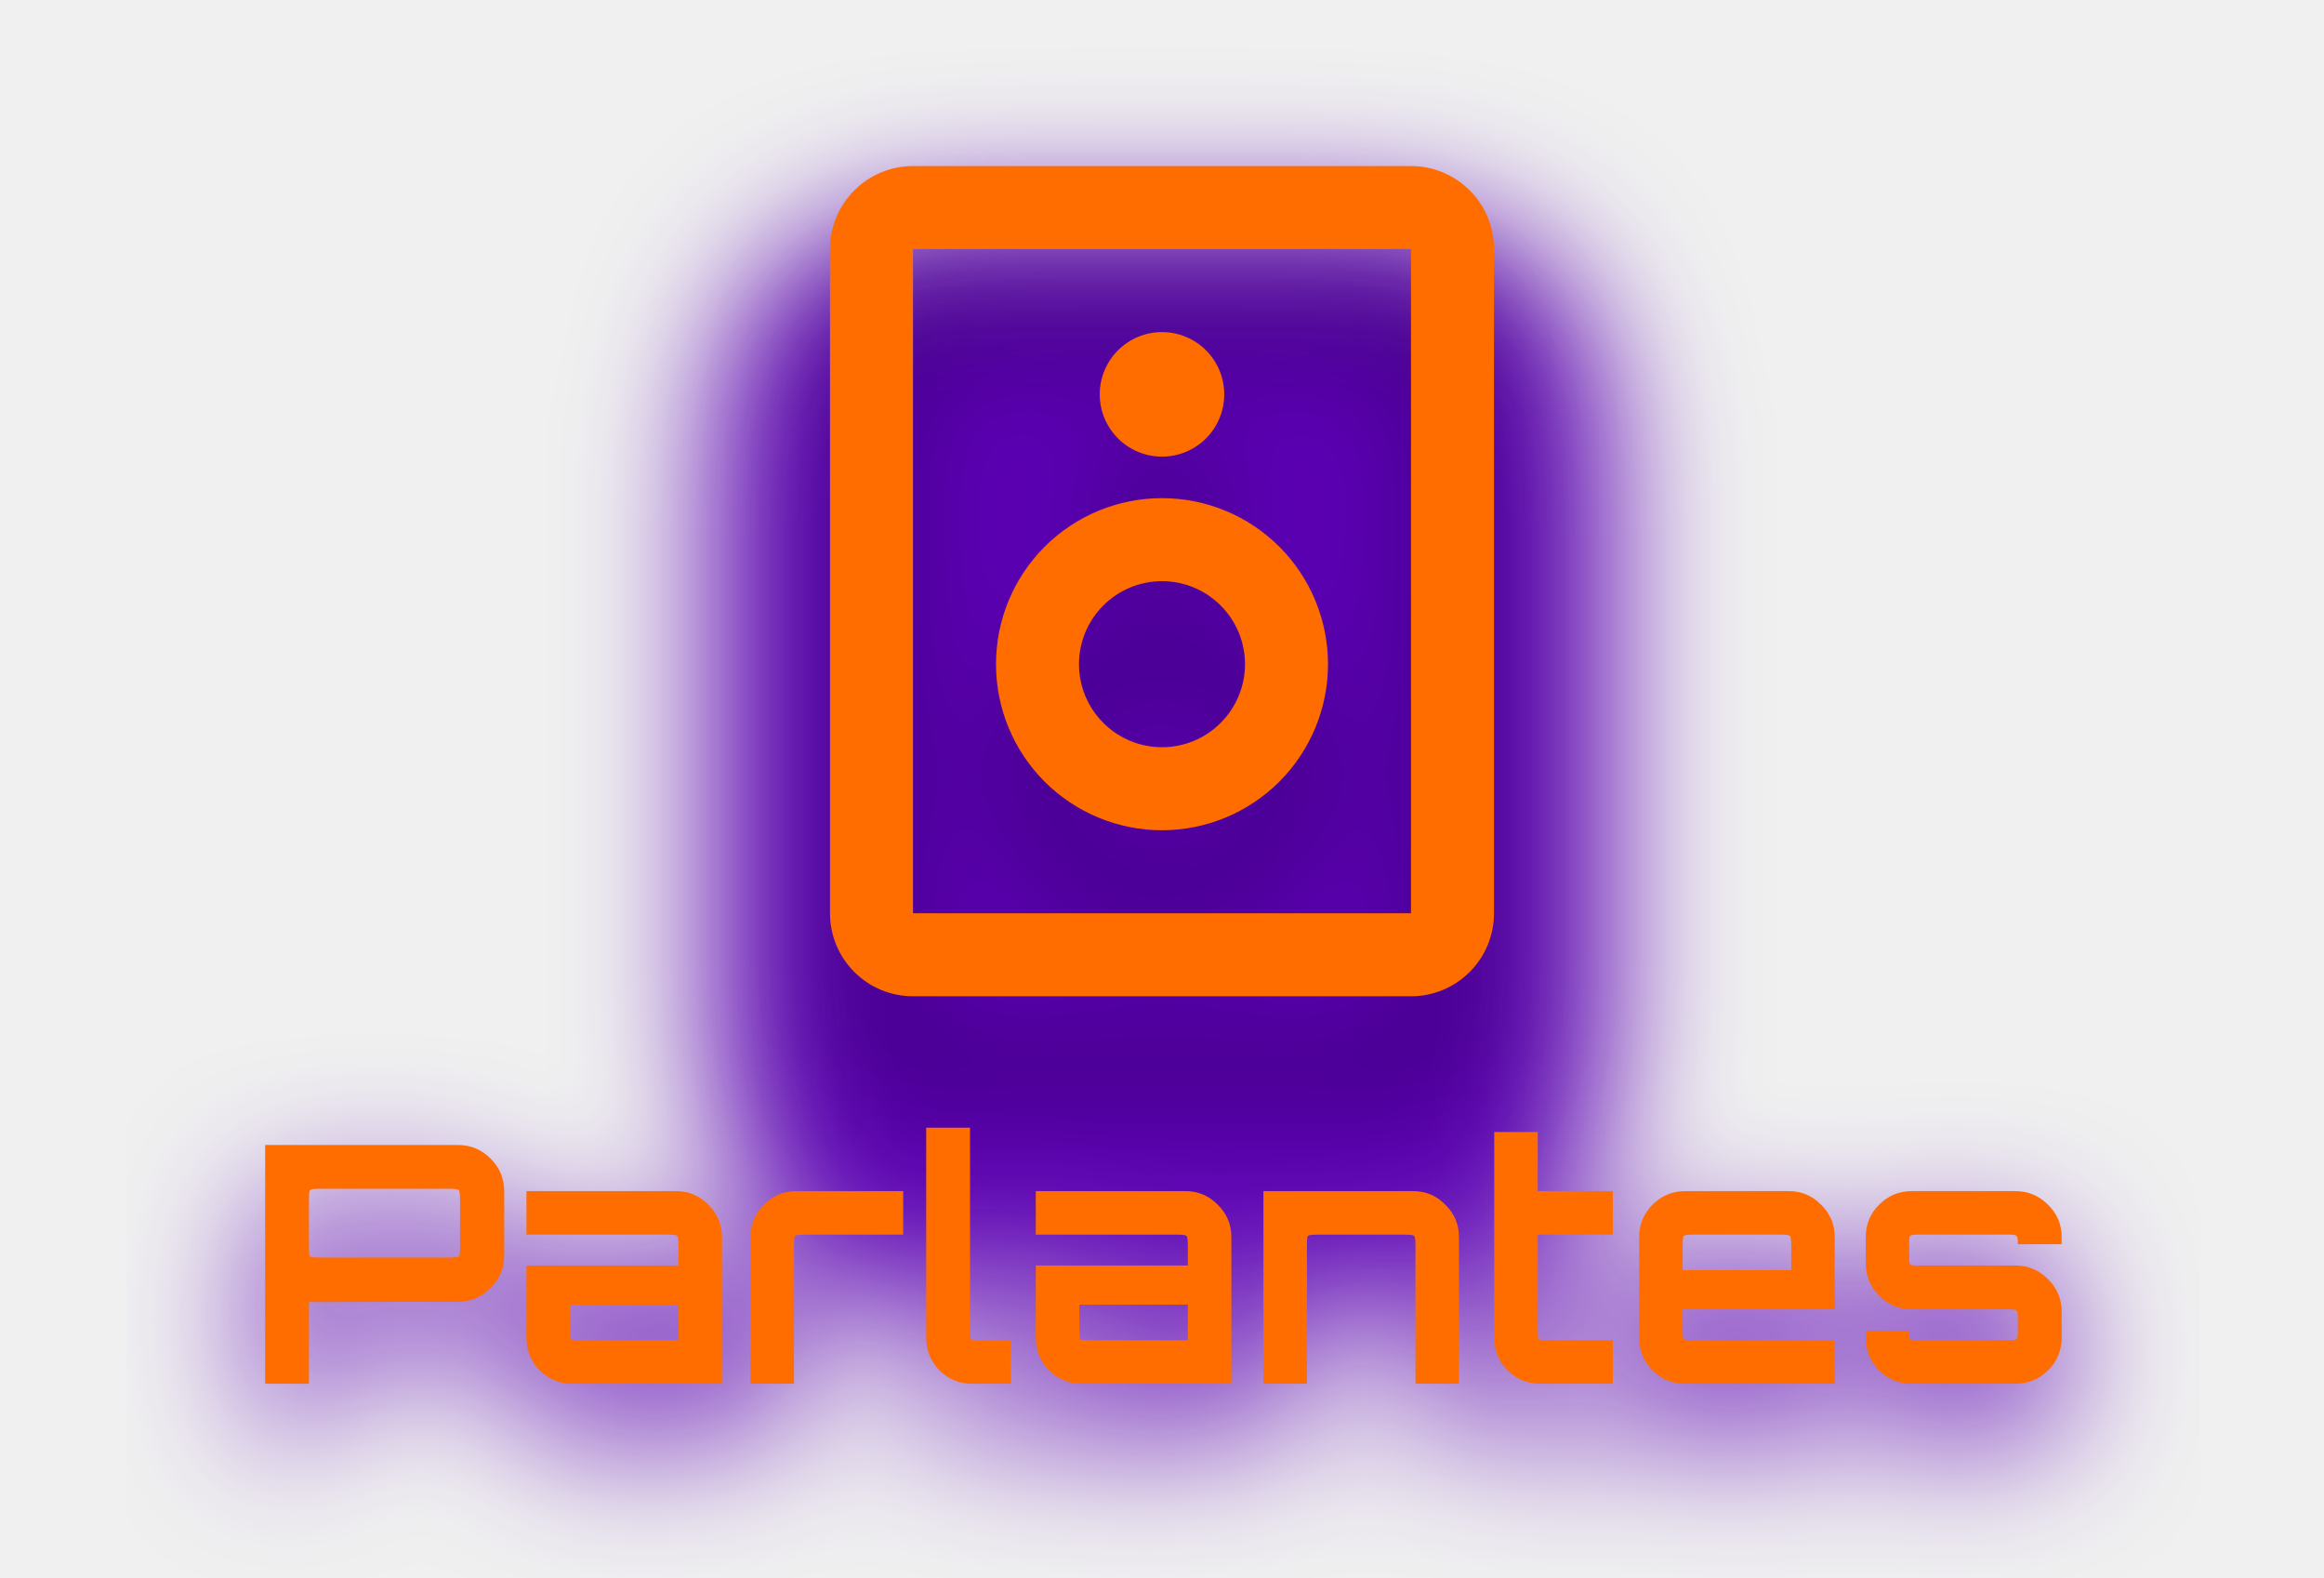
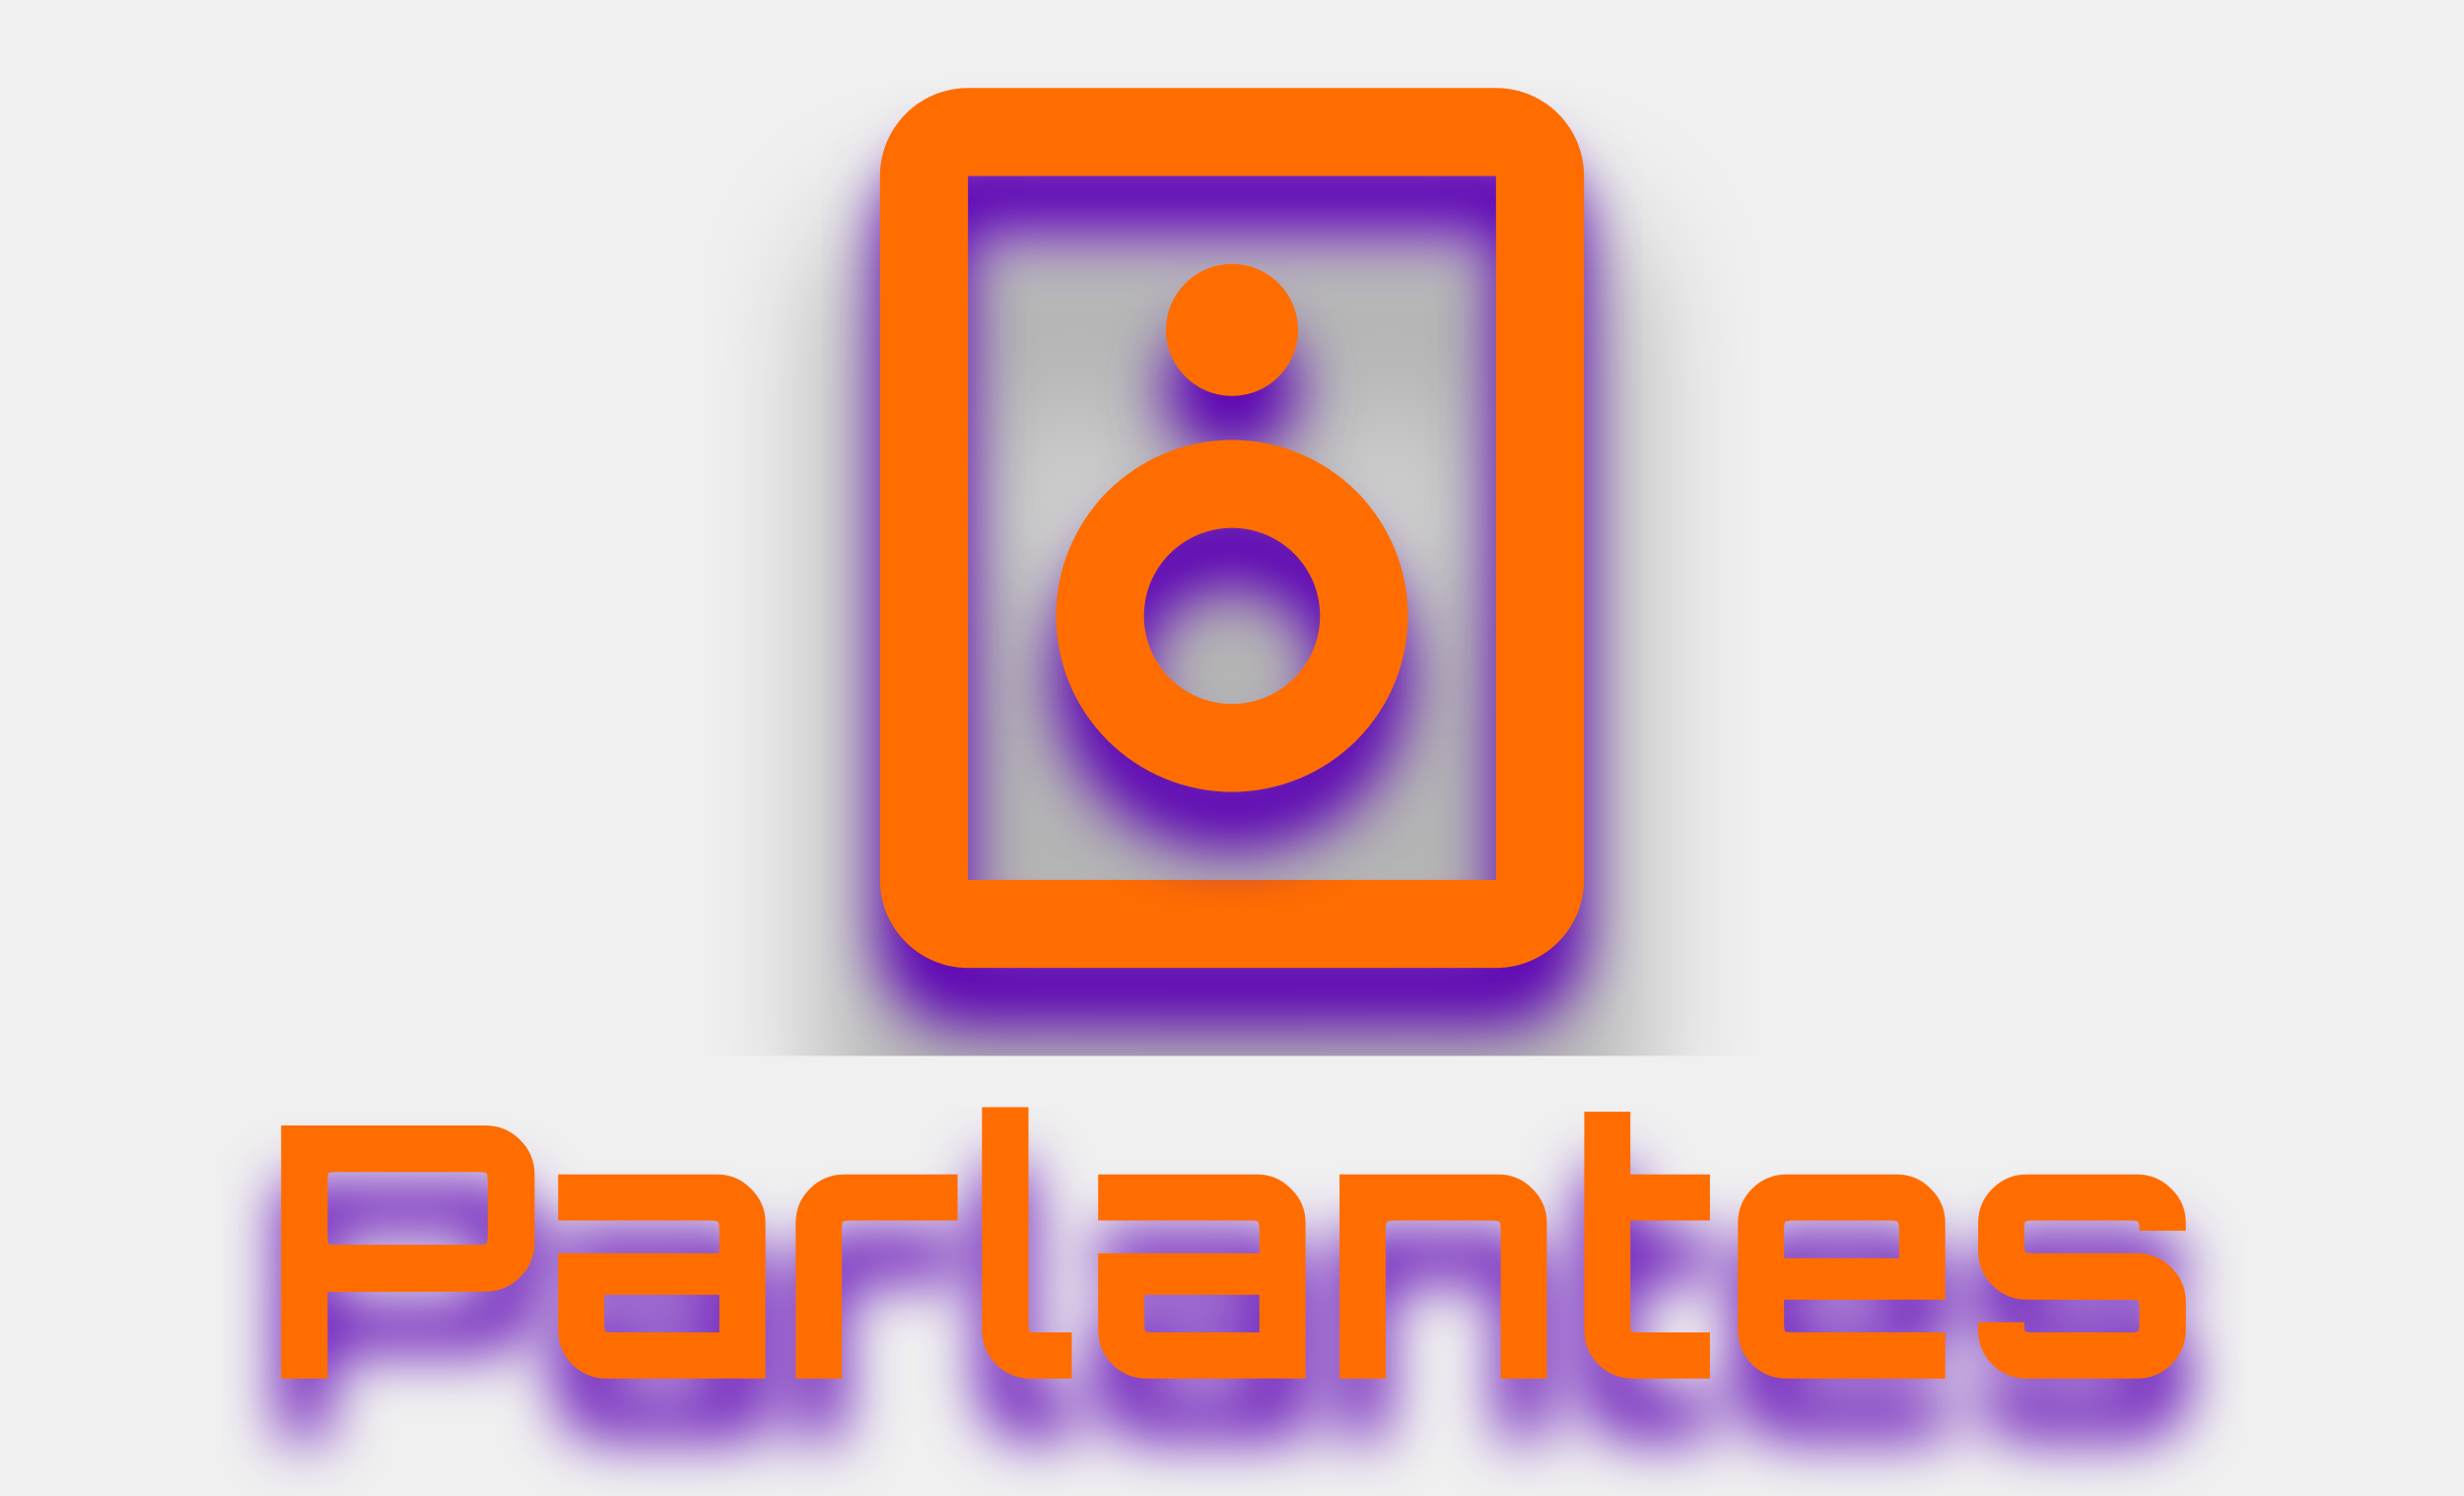
- <svg xmlns="http://www.w3.org/2000/svg" width="84" height="57" viewBox="0 0 84 57" fill="none">
-   <g filter="url(#filter0_d)">
+ <svg xmlns="http://www.w3.org/2000/svg" width="84" height="51" viewBox="0 0 84 51" fill="none">
+   <g clip-path="url(#clip0)" filter="url(#filter0_d)">
    <g filter="url(#filter1_d)">
-       <path d="M30 9C30 8.204 30.316 7.441 30.879 6.879C31.441 6.316 32.204 6 33 6H51C51.796 6 52.559 6.316 53.121 6.879C53.684 7.441 54 8.204 54 9V33C54 33.796 53.684 34.559 53.121 35.121C52.559 35.684 51.796 36 51 36H33C32.204 36 31.441 35.684 30.879 35.121C30.316 34.559 30 33.796 30 33V9ZM51 9H33V33H51V9Z" fill="#FF6D00" />
-       <path d="M42 21C41.204 21 40.441 21.316 39.879 21.879C39.316 22.441 39 23.204 39 24C39 24.796 39.316 25.559 39.879 26.121C40.441 26.684 41.204 27 42 27C42.796 27 43.559 26.684 44.121 26.121C44.684 25.559 45 24.796 45 24C45 23.204 44.684 22.441 44.121 21.879C43.559 21.316 42.796 21 42 21ZM36 24C36 22.409 36.632 20.883 37.757 19.757C38.883 18.632 40.409 18 42 18C43.591 18 45.117 18.632 46.243 19.757C47.368 20.883 48 22.409 48 24C48 25.591 47.368 27.117 46.243 28.243C45.117 29.368 43.591 30 42 30C40.409 30 38.883 29.368 37.757 28.243C36.632 27.117 36 25.591 36 24ZM44.25 14.25C44.25 14.847 44.013 15.419 43.591 15.841C43.169 16.263 42.597 16.5 42 16.5C41.403 16.5 40.831 16.263 40.409 15.841C39.987 15.419 39.75 14.847 39.75 14.25C39.75 13.653 39.987 13.081 40.409 12.659C40.831 12.237 41.403 12 42 12C42.597 12 43.169 12.237 43.591 12.659C44.013 13.081 44.25 13.653 44.25 14.25Z" fill="#FF6D00" />
+       <path d="M30 6C30 5.204 30.316 4.441 30.879 3.879C31.441 3.316 32.204 3 33 3H51C51.796 3 52.559 3.316 53.121 3.879C53.684 4.441 54 5.204 54 6V30C54 30.796 53.684 31.559 53.121 32.121C52.559 32.684 51.796 33 51 33H33C32.204 33 31.441 32.684 30.879 32.121C30.316 31.559 30 30.796 30 30V6ZM51 6H33V30H51V6Z" fill="#FF6D00" />
    </g>
-     <path d="M9.584 50V41.372H16.544C17.008 41.372 17.404 41.536 17.732 41.864C18.06 42.192 18.224 42.584 18.224 43.04V45.368C18.224 45.824 18.06 46.216 17.732 46.544C17.404 46.872 17.008 47.036 16.544 47.036L11.168 47.048V50H9.584ZM11.588 45.44H16.208C16.424 45.44 16.548 45.428 16.58 45.404C16.612 45.372 16.628 45.248 16.628 45.032V43.376C16.628 43.152 16.612 43.028 16.58 43.004C16.548 42.972 16.424 42.956 16.208 42.956H11.588C11.364 42.956 11.236 42.972 11.204 43.004C11.18 43.028 11.168 43.152 11.168 43.376V45.032C11.168 45.248 11.18 45.372 11.204 45.404C11.236 45.428 11.364 45.44 11.588 45.44ZM20.684 50C20.228 50 19.836 49.84 19.508 49.52C19.188 49.192 19.028 48.8 19.028 48.344V45.728H24.524V45.032C24.524 44.808 24.508 44.684 24.476 44.66C24.452 44.628 24.328 44.612 24.104 44.612H19.028V43.04H24.44C24.896 43.04 25.284 43.204 25.604 43.532C25.932 43.852 26.096 44.24 26.096 44.696V50H20.684ZM21.02 48.428H24.524V47.144H20.6V48.008C20.6 48.232 20.612 48.36 20.636 48.392C20.668 48.416 20.796 48.428 21.02 48.428ZM27.126 50V44.696C27.126 44.24 27.286 43.852 27.606 43.532C27.934 43.204 28.326 43.04 28.782 43.04H32.646V44.612H29.118C28.894 44.612 28.766 44.628 28.734 44.66C28.71 44.684 28.698 44.808 28.698 45.032V50H27.126ZM35.133 50C34.678 50 34.285 49.84 33.958 49.52C33.638 49.192 33.477 48.8 33.477 48.344V40.748H35.062V48.008C35.062 48.232 35.074 48.36 35.097 48.392C35.13 48.416 35.254 48.428 35.469 48.428H36.538V50H35.133ZM39.094 50C38.639 50 38.246 49.84 37.919 49.52C37.599 49.192 37.438 48.8 37.438 48.344V45.728H42.934V45.032C42.934 44.808 42.919 44.684 42.886 44.66C42.862 44.628 42.739 44.612 42.514 44.612H37.438V43.04H42.85C43.306 43.04 43.694 43.204 44.014 43.532C44.343 43.852 44.507 44.24 44.507 44.696V50H39.094ZM39.431 48.428H42.934V47.144H39.011V48.008C39.011 48.232 39.023 48.36 39.047 48.392C39.078 48.416 39.206 48.428 39.431 48.428ZM45.666 50V43.04H51.078C51.534 43.04 51.922 43.204 52.242 43.532C52.57 43.852 52.734 44.24 52.734 44.696V50H51.162V45.032C51.162 44.808 51.146 44.684 51.114 44.66C51.09 44.628 50.966 44.612 50.742 44.612H47.658C47.434 44.612 47.306 44.628 47.274 44.66C47.25 44.684 47.238 44.808 47.238 45.032V50H45.666ZM55.665 50C55.209 50 54.817 49.84 54.489 49.52C54.169 49.192 54.009 48.8 54.009 48.344V40.904H55.581V43.04H58.293V44.612H55.581V48.008C55.581 48.232 55.593 48.36 55.617 48.392C55.649 48.416 55.777 48.428 56.001 48.428H58.293V50H55.665ZM60.903 50C60.447 50 60.055 49.84 59.727 49.52C59.407 49.192 59.247 48.8 59.247 48.344V44.696C59.247 44.24 59.407 43.852 59.727 43.532C60.055 43.204 60.447 43.04 60.903 43.04H64.659C65.115 43.04 65.503 43.204 65.823 43.532C66.151 43.852 66.315 44.24 66.315 44.696V47.312H60.819V48.008C60.819 48.232 60.831 48.36 60.855 48.392C60.887 48.416 61.015 48.428 61.239 48.428H66.315V50H60.903ZM60.819 45.896H64.743V45.032C64.743 44.808 64.727 44.684 64.695 44.66C64.671 44.628 64.547 44.612 64.323 44.612H61.239C61.015 44.612 60.887 44.628 60.855 44.66C60.831 44.684 60.819 44.808 60.819 45.032V45.896ZM69.093 50C68.637 50 68.245 49.84 67.917 49.52C67.597 49.192 67.437 48.8 67.437 48.344V48.08H69.009V48.152C69.009 48.28 69.021 48.36 69.045 48.392C69.077 48.416 69.157 48.428 69.285 48.428H72.657C72.777 48.428 72.853 48.416 72.885 48.392C72.917 48.36 72.933 48.28 72.933 48.152V47.588C72.933 47.46 72.917 47.384 72.885 47.36C72.853 47.328 72.777 47.312 72.657 47.312H69.093C68.637 47.312 68.245 47.148 67.917 46.82C67.597 46.492 67.437 46.104 67.437 45.656V44.696C67.437 44.24 67.597 43.852 67.917 43.532C68.245 43.204 68.637 43.04 69.093 43.04H72.849C73.305 43.04 73.697 43.204 74.025 43.532C74.353 43.852 74.517 44.24 74.517 44.696V44.96H72.933V44.888C72.933 44.76 72.917 44.684 72.885 44.66C72.853 44.628 72.777 44.612 72.657 44.612H69.285C69.157 44.612 69.077 44.628 69.045 44.66C69.021 44.684 69.009 44.76 69.009 44.888V45.452C69.009 45.58 69.021 45.66 69.045 45.692C69.077 45.716 69.157 45.728 69.285 45.728H72.849C73.305 45.728 73.697 45.892 74.025 46.22C74.353 46.548 74.517 46.936 74.517 47.384V48.344C74.517 48.8 74.353 49.192 74.025 49.52C73.697 49.84 73.305 50 72.849 50H69.093Z" fill="#FF6D00" />
+     <g filter="url(#filter2_d)">
+       <path d="M42 18C41.204 18 40.441 18.316 39.879 18.879C39.316 19.441 39 20.204 39 21C39 21.796 39.316 22.559 39.879 23.121C40.441 23.684 41.204 24 42 24C42.796 24 43.559 23.684 44.121 23.121C44.684 22.559 45 21.796 45 21C45 20.204 44.684 19.441 44.121 18.879C43.559 18.316 42.796 18 42 18ZM36 21C36 19.409 36.632 17.883 37.757 16.757C38.883 15.632 40.409 15 42 15C43.591 15 45.117 15.632 46.243 16.757C47.368 17.883 48 19.409 48 21C48 22.591 47.368 24.117 46.243 25.243C45.117 26.368 43.591 27 42 27C40.409 27 38.883 26.368 37.757 25.243C36.632 24.117 36 22.591 36 21ZM44.25 11.25C44.25 11.847 44.013 12.419 43.591 12.841C43.169 13.263 42.597 13.5 42 13.5C41.403 13.5 40.831 13.263 40.409 12.841C39.987 12.419 39.75 11.847 39.75 11.25C39.75 10.653 39.987 10.081 40.409 9.659C40.831 9.237 41.403 9 42 9C42.597 9 43.169 9.237 43.591 9.659C44.013 10.081 44.25 10.653 44.25 11.25Z" fill="#FF6D00" />
+     </g>
+   </g>
+   <g filter="url(#filter3_d)">
+     <path d="M9.584 47V38.372H16.544C17.008 38.372 17.404 38.536 17.732 38.864C18.06 39.192 18.224 39.584 18.224 40.04V42.368C18.224 42.824 18.06 43.216 17.732 43.544C17.404 43.872 17.008 44.036 16.544 44.036L11.168 44.048V47H9.584ZM11.588 42.44H16.208C16.424 42.44 16.548 42.428 16.58 42.404C16.612 42.372 16.628 42.248 16.628 42.032V40.376C16.628 40.152 16.612 40.028 16.58 40.004C16.548 39.972 16.424 39.956 16.208 39.956H11.588C11.364 39.956 11.236 39.972 11.204 40.004C11.18 40.028 11.168 40.152 11.168 40.376V42.032C11.168 42.248 11.18 42.372 11.204 42.404C11.236 42.428 11.364 42.44 11.588 42.44ZM20.684 47C20.228 47 19.836 46.84 19.508 46.52C19.188 46.192 19.028 45.8 19.028 45.344V42.728H24.524V42.032C24.524 41.808 24.508 41.684 24.476 41.66C24.452 41.628 24.328 41.612 24.104 41.612H19.028V40.04H24.44C24.896 40.04 25.284 40.204 25.604 40.532C25.932 40.852 26.096 41.24 26.096 41.696V47H20.684ZM21.02 45.428H24.524V44.144H20.6V45.008C20.6 45.232 20.612 45.36 20.636 45.392C20.668 45.416 20.796 45.428 21.02 45.428ZM27.126 47V41.696C27.126 41.24 27.286 40.852 27.606 40.532C27.934 40.204 28.326 40.04 28.782 40.04H32.646V41.612H29.118C28.894 41.612 28.766 41.628 28.734 41.66C28.71 41.684 28.698 41.808 28.698 42.032V47H27.126ZM35.133 47C34.678 47 34.285 46.84 33.958 46.52C33.638 46.192 33.477 45.8 33.477 45.344V37.748H35.062V45.008C35.062 45.232 35.074 45.36 35.097 45.392C35.13 45.416 35.254 45.428 35.469 45.428H36.538V47H35.133ZM39.094 47C38.639 47 38.246 46.84 37.919 46.52C37.599 46.192 37.438 45.8 37.438 45.344V42.728H42.934V42.032C42.934 41.808 42.919 41.684 42.886 41.66C42.862 41.628 42.739 41.612 42.514 41.612H37.438V40.04H42.85C43.306 40.04 43.694 40.204 44.014 40.532C44.343 40.852 44.507 41.24 44.507 41.696V47H39.094ZM39.431 45.428H42.934V44.144H39.011V45.008C39.011 45.232 39.023 45.36 39.047 45.392C39.078 45.416 39.206 45.428 39.431 45.428ZM45.666 47V40.04H51.078C51.534 40.04 51.922 40.204 52.242 40.532C52.57 40.852 52.734 41.24 52.734 41.696V47H51.162V42.032C51.162 41.808 51.146 41.684 51.114 41.66C51.09 41.628 50.966 41.612 50.742 41.612H47.658C47.434 41.612 47.306 41.628 47.274 41.66C47.25 41.684 47.238 41.808 47.238 42.032V47H45.666ZM55.665 47C55.209 47 54.817 46.84 54.489 46.52C54.169 46.192 54.009 45.8 54.009 45.344V37.904H55.581V40.04H58.293V41.612H55.581V45.008C55.581 45.232 55.593 45.36 55.617 45.392C55.649 45.416 55.777 45.428 56.001 45.428H58.293V47H55.665ZM60.903 47C60.447 47 60.055 46.84 59.727 46.52C59.407 46.192 59.247 45.8 59.247 45.344V41.696C59.247 41.24 59.407 40.852 59.727 40.532C60.055 40.204 60.447 40.04 60.903 40.04H64.659C65.115 40.04 65.503 40.204 65.823 40.532C66.151 40.852 66.315 41.24 66.315 41.696V44.312H60.819V45.008C60.819 45.232 60.831 45.36 60.855 45.392C60.887 45.416 61.015 45.428 61.239 45.428H66.315V47H60.903ZM60.819 42.896H64.743V42.032C64.743 41.808 64.727 41.684 64.695 41.66C64.671 41.628 64.547 41.612 64.323 41.612H61.239C61.015 41.612 60.887 41.628 60.855 41.66C60.831 41.684 60.819 41.808 60.819 42.032V42.896ZM69.093 47C68.637 47 68.245 46.84 67.917 46.52C67.597 46.192 67.437 45.8 67.437 45.344V45.08H69.009V45.152C69.009 45.28 69.021 45.36 69.045 45.392C69.077 45.416 69.157 45.428 69.285 45.428H72.657C72.777 45.428 72.853 45.416 72.885 45.392C72.917 45.36 72.933 45.28 72.933 45.152V44.588C72.933 44.46 72.917 44.384 72.885 44.36C72.853 44.328 72.777 44.312 72.657 44.312H69.093C68.637 44.312 68.245 44.148 67.917 43.82C67.597 43.492 67.437 43.104 67.437 42.656V41.696C67.437 41.24 67.597 40.852 67.917 40.532C68.245 40.204 68.637 40.04 69.093 40.04H72.849C73.305 40.04 73.697 40.204 74.025 40.532C74.353 40.852 74.517 41.24 74.517 41.696V41.96H72.933V41.888C72.933 41.76 72.917 41.684 72.885 41.66C72.853 41.628 72.777 41.612 72.657 41.612H69.285C69.157 41.612 69.077 41.628 69.045 41.66C69.021 41.684 69.009 41.76 69.009 41.888V42.452C69.009 42.58 69.021 42.66 69.045 42.692C69.077 42.716 69.157 42.728 69.285 42.728H72.849C73.305 42.728 73.697 42.892 74.025 43.22C74.353 43.548 74.517 43.936 74.517 44.384V45.344C74.517 45.8 74.353 46.192 74.025 46.52C73.697 46.84 73.305 47 72.849 47H69.093Z" fill="#FF6D00" />
  </g>
  <defs>
-     <filter id="filter0_d" x="4.584" y="0" width="74.933" height="57" filterUnits="userSpaceOnUse" color-interpolation-filters="sRGB">
-       <feFlood flood-opacity="0" result="BackgroundImageFix" />
-       <feColorMatrix in="SourceAlpha" type="matrix" values="0 0 0 0 0 0 0 0 0 0 0 0 0 0 0 0 0 0 127 0" />
-       <feOffset dy="2" />
-       <feGaussianBlur stdDeviation="2.5" />
-       <feColorMatrix type="matrix" values="0 0 0 0 0.357 0 0 0 0 0 0 0 0 0 0.704 0 0 0 1 0" />
-       <feBlend mode="normal" in2="BackgroundImageFix" result="effect1_dropShadow" />
-       <feBlend mode="normal" in="SourceGraphic" in2="effect1_dropShadow" result="shape" />
-     </filter>
-     <filter id="filter1_d" x="20" y="3" width="44" height="44" filterUnits="userSpaceOnUse" color-interpolation-filters="sRGB">
+     <filter id="filter0_d" x="20" y="0" width="44" height="44" filterUnits="userSpaceOnUse" color-interpolation-filters="sRGB">
      <feFlood flood-opacity="0" result="BackgroundImageFix" />
      <feColorMatrix in="SourceAlpha" type="matrix" values="0 0 0 0 0 0 0 0 0 0 0 0 0 0 0 0 0 0 127 0" />
      <feOffset dy="4" />
      <feGaussianBlur stdDeviation="2" />
      <feColorMatrix type="matrix" values="0 0 0 0 0 0 0 0 0 0 0 0 0 0 0 0 0 0 0.25 0" />
      <feBlend mode="normal" in2="BackgroundImageFix" result="effect1_dropShadow" />
      <feBlend mode="normal" in="SourceGraphic" in2="effect1_dropShadow" result="shape" />
    </filter>
+     <filter id="filter1_d" x="28" y="3" width="28" height="34" filterUnits="userSpaceOnUse" color-interpolation-filters="sRGB">
+       <feFlood flood-opacity="0" result="BackgroundImageFix" />
+       <feColorMatrix in="SourceAlpha" type="matrix" values="0 0 0 0 0 0 0 0 0 0 0 0 0 0 0 0 0 0 127 0" />
+       <feOffset dy="2" />
+       <feGaussianBlur stdDeviation="1" />
+       <feColorMatrix type="matrix" values="0 0 0 0 0.357 0 0 0 0 0 0 0 0 0 0.704 0 0 0 1 0" />
+       <feBlend mode="normal" in2="BackgroundImageFix" result="effect1_dropShadow" />
+       <feBlend mode="normal" in="SourceGraphic" in2="effect1_dropShadow" result="shape" />
+     </filter>
+     <filter id="filter2_d" x="34" y="9" width="16" height="22" filterUnits="userSpaceOnUse" color-interpolation-filters="sRGB">
+       <feFlood flood-opacity="0" result="BackgroundImageFix" />
+       <feColorMatrix in="SourceAlpha" type="matrix" values="0 0 0 0 0 0 0 0 0 0 0 0 0 0 0 0 0 0 127 0" />
+       <feOffset dy="2" />
+       <feGaussianBlur stdDeviation="1" />
+       <feColorMatrix type="matrix" values="0 0 0 0 0.357 0 0 0 0 0 0 0 0 0 0.704 0 0 0 1 0" />
+       <feBlend mode="normal" in2="BackgroundImageFix" result="effect1_dropShadow" />
+       <feBlend mode="normal" in="SourceGraphic" in2="effect1_dropShadow" result="shape" />
+     </filter>
+     <filter id="filter3_d" x="7.584" y="37.748" width="68.933" height="13.252" filterUnits="userSpaceOnUse" color-interpolation-filters="sRGB">
+       <feFlood flood-opacity="0" result="BackgroundImageFix" />
+       <feColorMatrix in="SourceAlpha" type="matrix" values="0 0 0 0 0 0 0 0 0 0 0 0 0 0 0 0 0 0 127 0" />
+       <feOffset dy="2" />
+       <feGaussianBlur stdDeviation="1" />
+       <feColorMatrix type="matrix" values="0 0 0 0 0.357 0 0 0 0 0 0 0 0 0 0.704 0 0 0 1 0" />
+       <feBlend mode="normal" in2="BackgroundImageFix" result="effect1_dropShadow" />
+       <feBlend mode="normal" in="SourceGraphic" in2="effect1_dropShadow" result="shape" />
+     </filter>
+     <clipPath id="clip0">
+       <rect width="36" height="36" fill="white" transform="translate(24)" />
+     </clipPath>
  </defs>
</svg>
